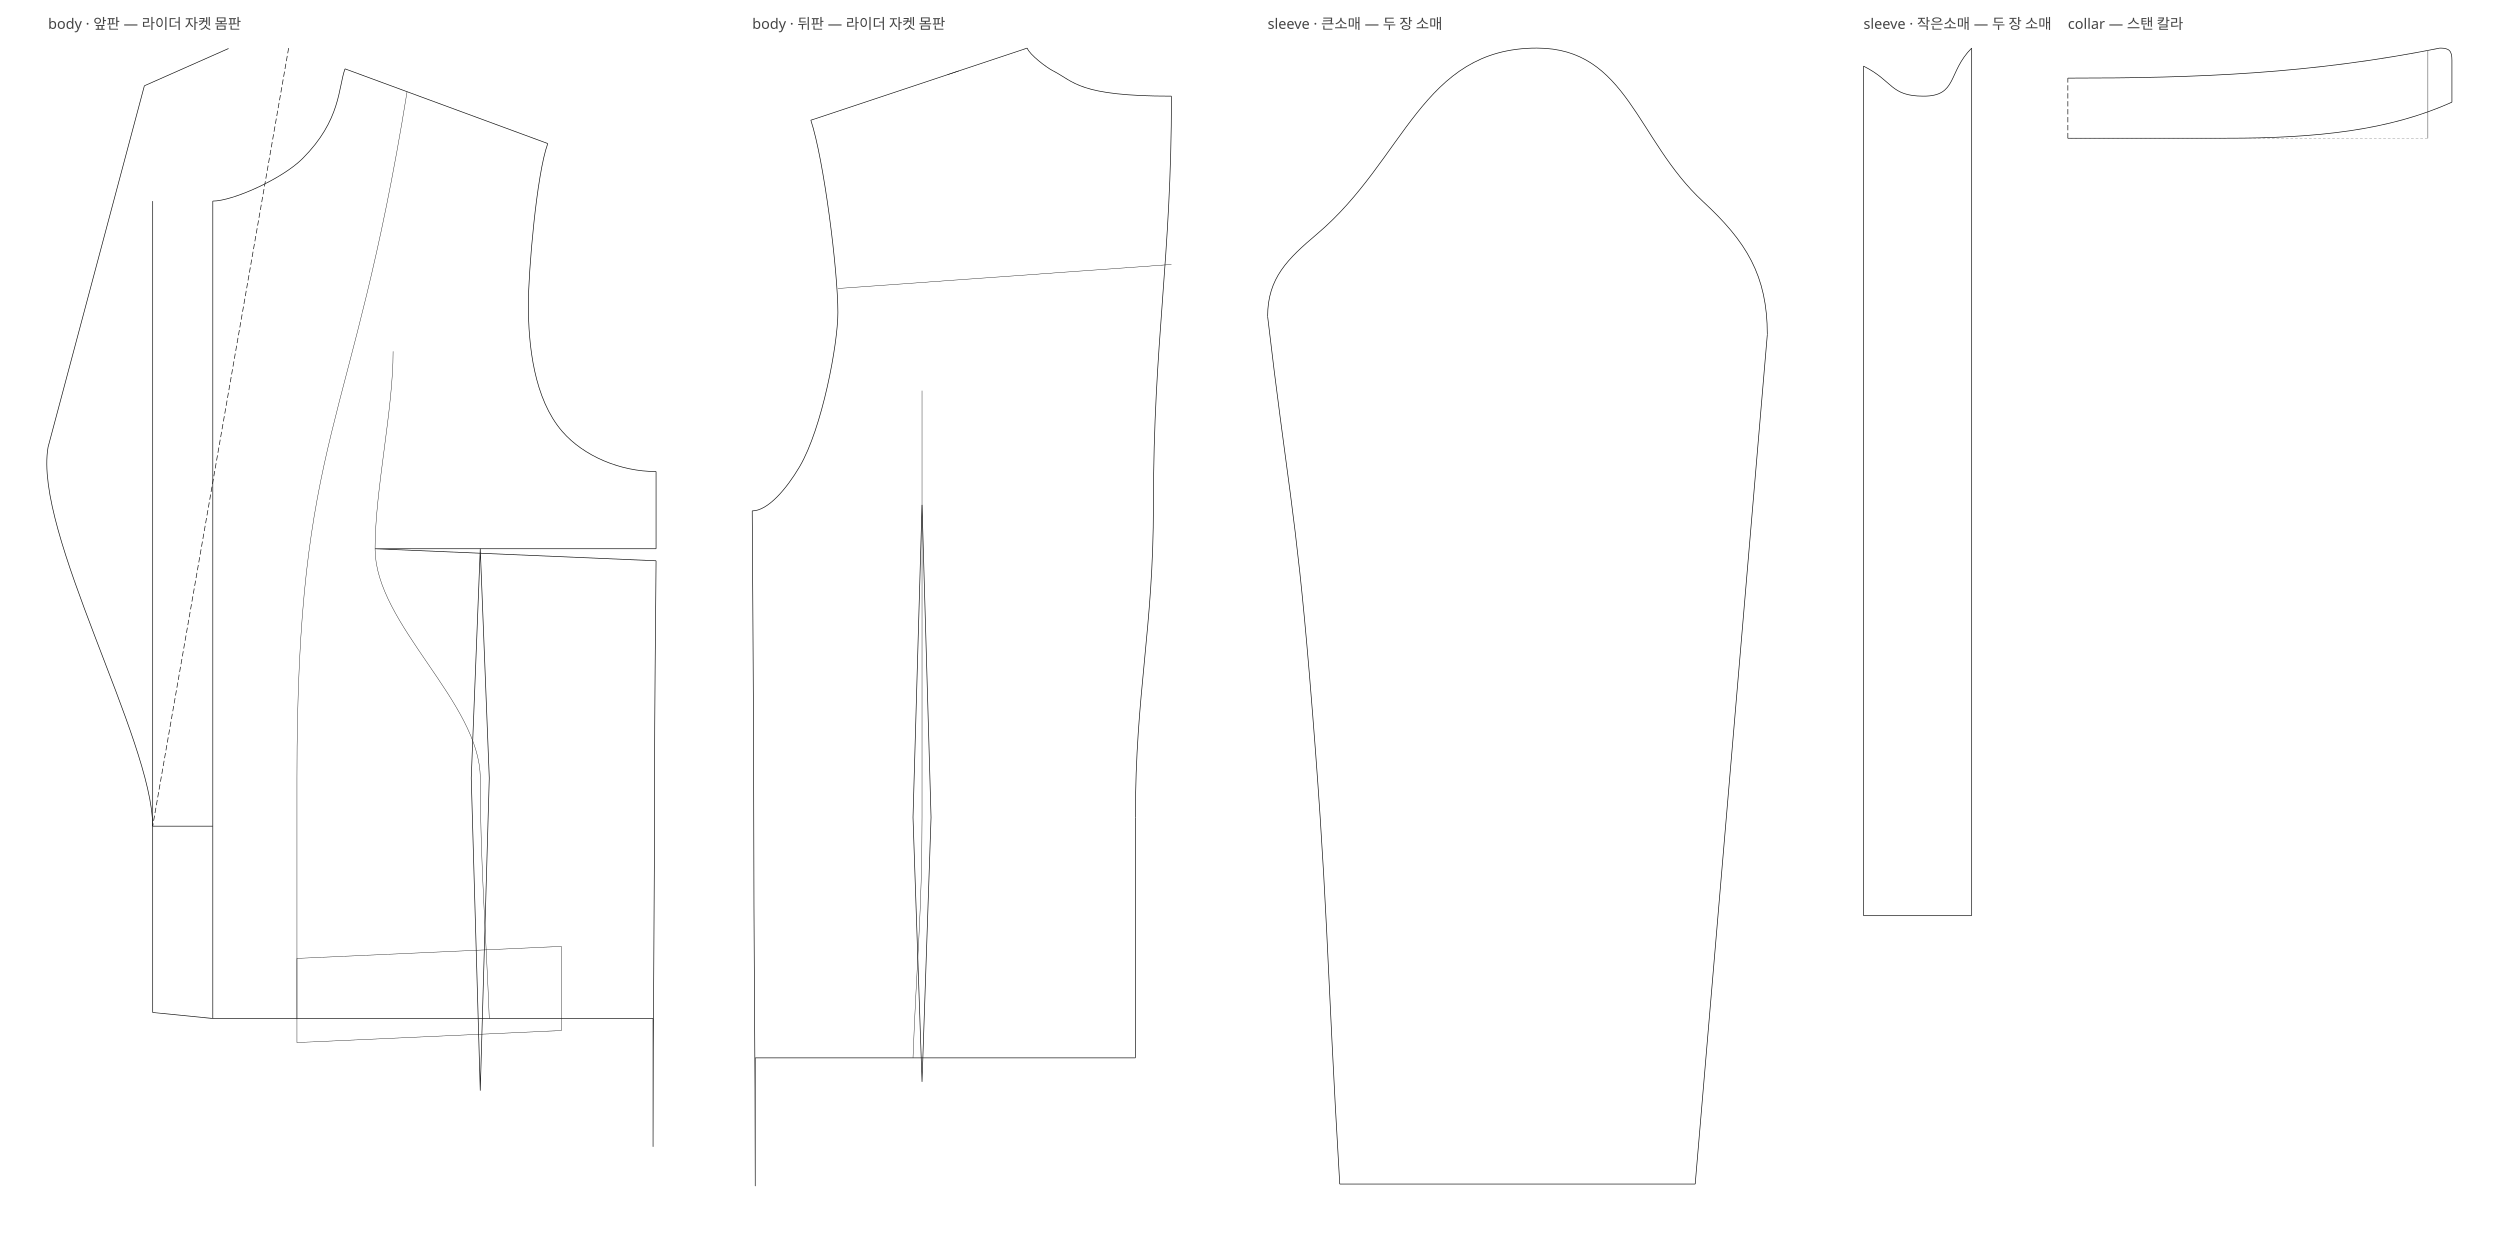
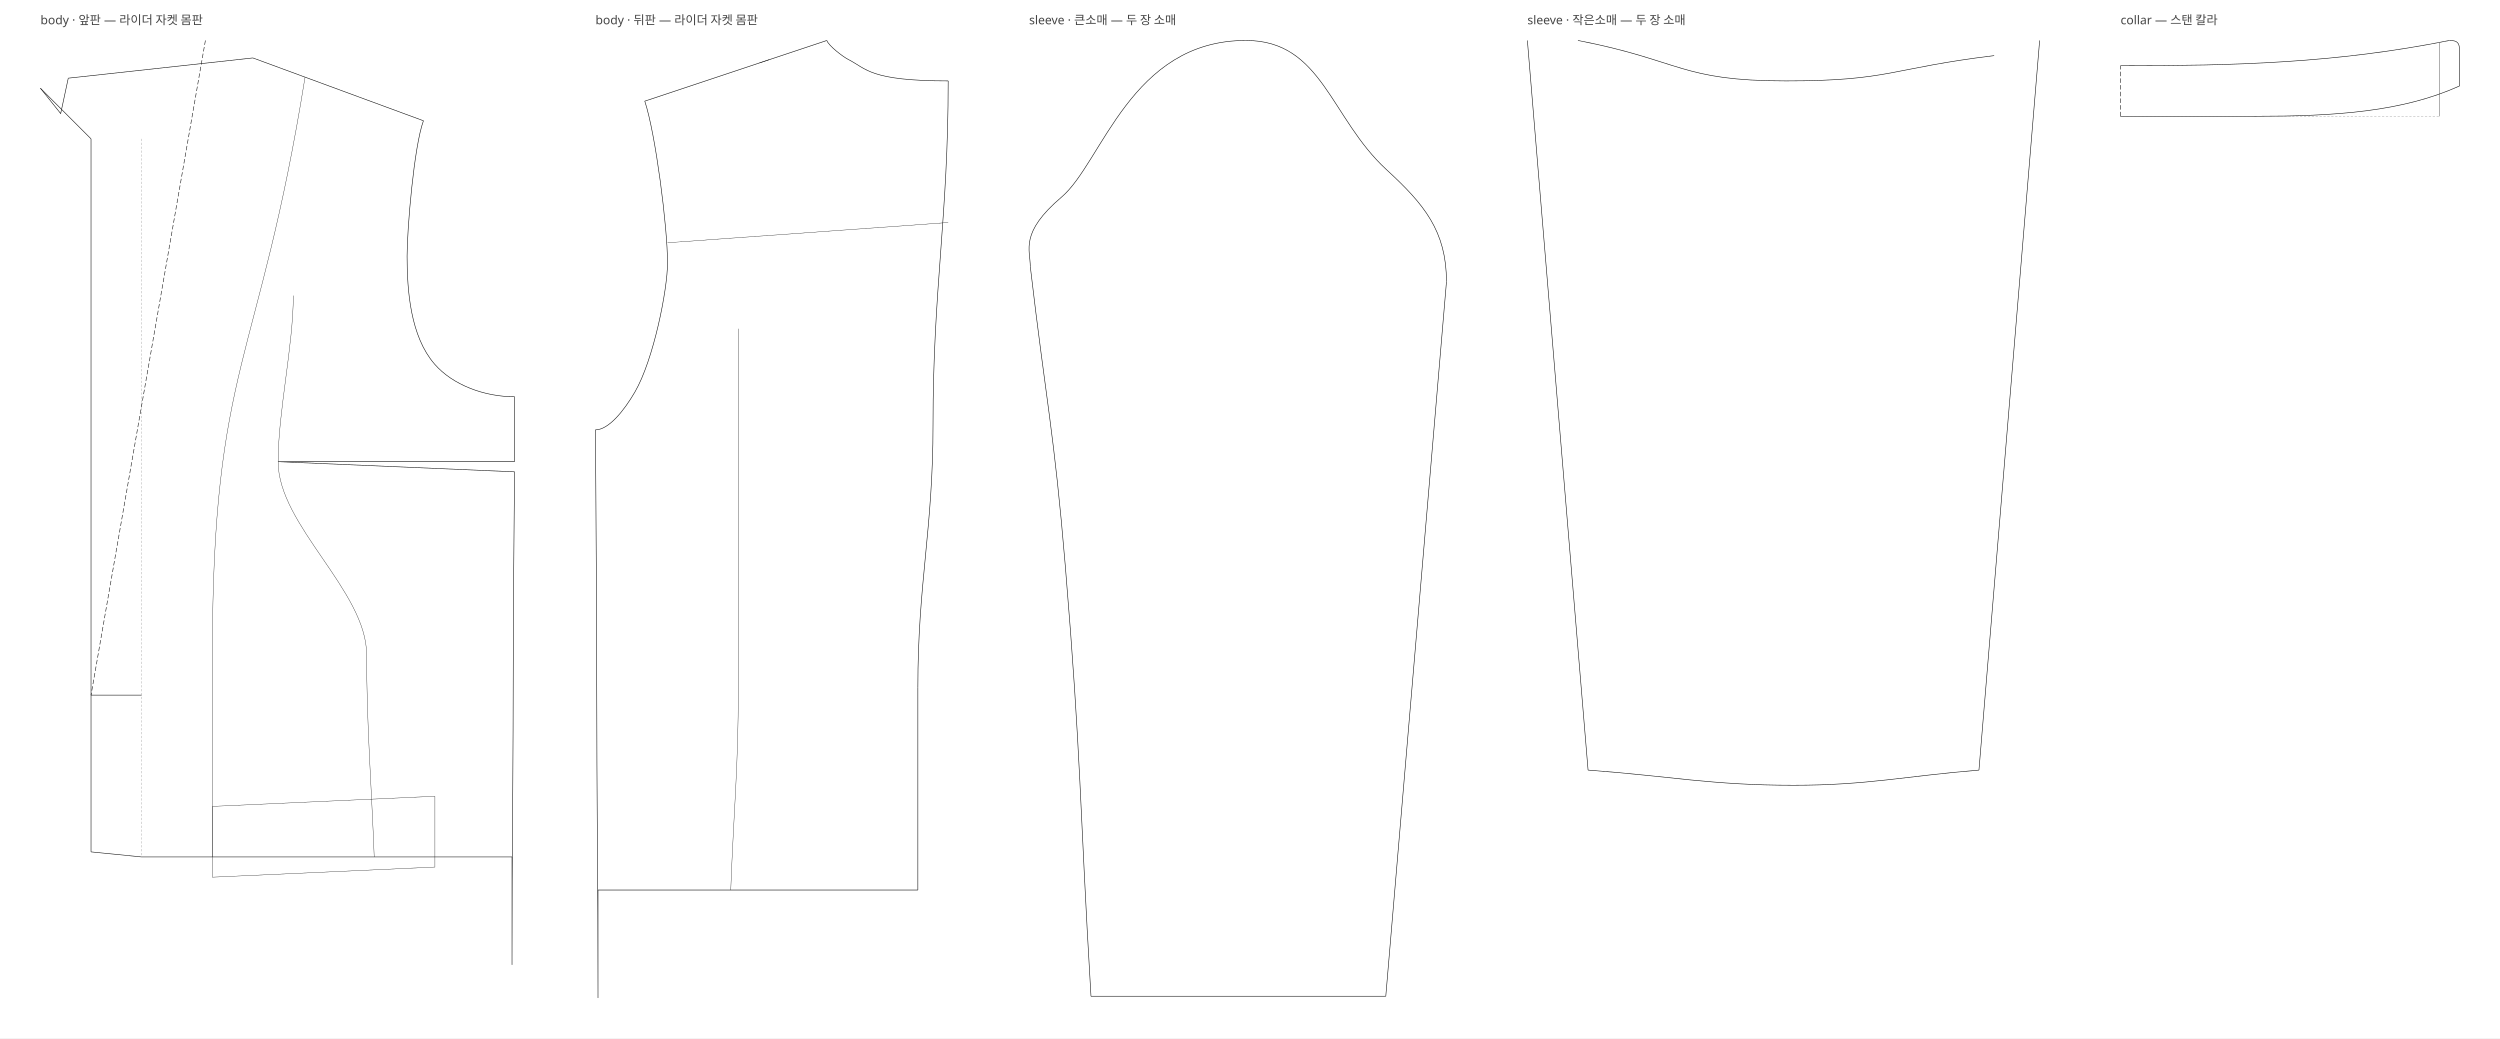
- <svg xmlns="http://www.w3.org/2000/svg" width="1320.622mm" height="651.847mm" viewBox="0 0 1320.622 651.847">
+ <svg xmlns="http://www.w3.org/2000/svg" width="1569.596mm" height="651.847mm" viewBox="0 0 1569.596 651.847">
  <rect width="100%" height="100%" fill="white" />
  <g id="body · 앞판">
    <g id="outline" fill="none" stroke="#111" stroke-width="0.35">
-       <path d="M182.26 36.376C178.634 46.219 180.207 63.378 159.81 83.776C149.055 94.53 122.9 106.226 112.41 106.226" />
-       <path d="M182.26 36.376L289.356 75.832" />
-       <path d="M289.356 75.832C283.433 91.909 279.098 143.747 279.098 160.879C279.098 182.408 282.042 210.652 297.058 227.966C308.345 240.979 327.726 249.101 346.566 249.101" />
-       <path d="M112.41 106.226L112.41 538.026" />
-       <path d="M346.566 249.101L346.566 289.88" />
-       <path d="M346.566 296.23C346.305 334.112 345.773 373.142 345.773 411.026C345.773 473.892 344.979 538.661 344.979 601.526C344.979 622.481 344.979 558.981 344.979 538.026" />
-       <path d="M112.41 538.026C205.438 538.026 251.951 538.026 344.979 538.026" />
-       <path d="M80.66 106.226L80.66 534.851" />
-       <path d="M80.66 534.851L112.41 538.026" />
-       <path d="M120.719 25.625L76.269 45.31" />
-       <path d="M76.269 45.31L25.4 236.165" />
-       <path d="M25.4 236.165C17.534 281.187 80.66 390.722 80.66 436.426" />
+       <path d="M158.75 36.374L265.849 75.822" />
+       <path d="M265.849 75.822C259.927 91.899 255.587 143.739 255.587 160.873C255.587 182.552 257.714 211.236 272.874 228.637C284.266 241.712 304.089 249.099 323.056 249.099" />
+       <path d="M323.056 249.099L323.056 289.877" />
+       <path d="M323.056 296.227C322.794 334.11 322.262 373.14 322.262 411.024C322.262 473.889 321.469 538.658 321.469 601.524C321.469 622.479 321.469 558.979 321.469 538.024" />
+       <path d="M88.9 538.024C181.928 538.024 228.441 538.024 321.469 538.024" />
+       <path d="M57.15 87.174L57.15 534.849" />
+       <path d="M57.15 534.849L88.9 538.024" />
+       <path d="M158.75 36.374L42.862 49.074" />
+       <path d="M42.862 49.074L38.1 71.299L25.4 55.424" />
+       <path d="M25.4 55.424L57.15 87.174" />
    </g>
    <g id="dart" fill="none" stroke="#111" stroke-width="0.35">
-       <path d="M346.566 289.88L198.135 289.88L346.566 296.23" />
-       <path d="M253.698 289.88L248.935 411.026L253.698 576.126L258.46 411.026L253.698 289.88" />
+       <path d="M323.056 289.877L174.625 289.877L323.056 296.227" />
+     </g>
+     <g id="construction" fill="none" stroke="#888" stroke-width="0.21" stroke-dasharray="1.4,1.05">
+       <path d="M88.9 87.174L88.9 538.024" />
    </g>
    <g id="mark" fill="none" stroke="#111" stroke-width="0.21">
-       <path d="M207.66 185.601C207.66 217.015 198.135 258.466 198.135 289.88C198.135 329.864 253.698 371.042 253.698 411.026C253.698 455.507 256.793 493.576 258.46 538.026" />
-       <path d="M156.86 506.276L296.56 499.926" />
-       <path d="M156.86 506.276L156.86 550.726L296.56 544.376L296.56 499.926" />
-       <path d="M215.032 48.45C185.946 229.738 156.86 227.42 156.86 411.026C156.86 461.826 156.86 487.226 156.86 538.026" />
+       <path d="M184.15 185.599C184.15 217.013 174.625 258.464 174.625 289.877C174.625 329.861 230.188 371.04 230.188 411.024C230.188 455.505 233.283 493.574 234.95 538.024" />
+       <path d="M133.35 506.274L273.05 499.924" />
+       <path d="M133.35 506.274L133.35 550.724L273.05 544.374L273.05 499.924" />
+       <path d="M191.523 48.445C162.436 229.734 133.35 227.416 133.35 411.024C133.35 461.824 133.35 487.224 133.35 538.024" />
    </g>
    <g id="notch" fill="none" stroke="#111" stroke-width="0.35">
-       <path d="M112.41 436.426L80.66 436.426" />
+       <path d="M88.9 436.424L57.15 436.424" />
    </g>
    <g id="fold" fill="none" stroke="#111" stroke-width="0.35" stroke-dasharray="2.8,1.4">
-       <path d="M152.468 25.4L80.66 436.426" />
+       <path d="M128.957 25.4L57.15 436.424" />
    </g>
    <text x="25.4" y="15.24" font-size="7.62" font-family="sans-serif" fill="#444">body · 앞판 — 라이더 자켓 몸판</text>
  </g>
  <g id="body · 뒤판">
    <g id="outline" fill="none" stroke="#111" stroke-width="0.35">
-       <path d="M542.623 25.4C543.761 28.814 552.882 35.706 556.093 37.33C567.544 43.12 569.42 50.8 618.823 50.8" />
-       <path d="M428.323 63.5C435.136 83.94 442.61 142.528 442.61 165.1C442.61 181.873 434.305 226.251 422.405 246.494C415.46 258.307 405.588 269.875 397.366 269.875" />
-       <path d="M618.823 50.8C618.823 137.244 609.298 180.256 609.298 266.7C609.298 332.85 599.773 365.65 599.773 431.8" />
-       <path d="M599.773 431.8L599.773 558.8" />
-       <path d="M542.623 25.4L428.323 63.5" />
-       <path d="M397.366 269.875C397.628 323.31 398.16 378.364 398.16 431.8C398.16 494.666 398.954 559.434 398.954 622.3C398.954 643.255 398.954 579.755 398.954 558.8" />
-       <path d="M599.773 558.8C519.445 558.8 479.281 558.8 398.954 558.8" />
-     </g>
-     <g id="dart" fill="none" stroke="#111" stroke-width="0.35">
-       <path d="M487.06 266.7L482.298 431.8L487.06 571.5L491.823 431.8L487.06 266.7" />
+       <path d="M519.112 25.4C520.251 28.814 529.371 35.706 532.583 37.33C544.034 43.12 545.91 50.8 595.312 50.8" />
+       <path d="M404.812 63.5C411.626 83.94 419.1 142.528 419.1 165.1C419.1 181.827 410.361 225.941 398.579 246.179C391.687 258.016 382.075 269.875 373.856 269.875" />
+       <path d="M595.312 50.8C595.312 137.244 585.787 180.256 585.787 266.7C585.787 332.85 576.263 365.65 576.263 431.8" />
+       <path d="M576.263 431.8L576.263 558.8" />
+       <path d="M519.112 25.4L404.812 63.5" />
+       <path d="M373.856 269.875C374.118 323.31 374.65 378.364 374.65 431.8C374.65 494.666 375.444 559.434 375.444 622.3C375.444 643.255 375.444 579.755 375.444 558.8" />
+       <path d="M576.263 558.8C495.935 558.8 455.771 558.8 375.444 558.8" />
    </g>
    <g id="mark" fill="none" stroke="#111" stroke-width="0.21">
-       <path d="M506.478 37.448L500.454 39.456" />
-       <path d="M487.06 206.375C487.06 230.505 487.06 242.57 487.06 266.7C487.06 332.74 487.06 365.76 487.06 431.8C487.06 482.636 484.203 508 482.298 558.8" />
-       <path d="M618.823 139.7L442.61 152.4" />
+       <path d="M482.968 37.448L476.944 39.456" />
+       <path d="M463.55 206.375C463.55 230.505 463.55 242.57 463.55 266.7C463.55 332.74 463.55 365.76 463.55 431.8C463.55 482.636 460.692 508 458.787 558.8" />
+       <path d="M595.312 139.7L419.1 152.4" />
    </g>
-     <text x="397.366" y="15.24" font-size="7.62" font-family="sans-serif" fill="#444">body · 뒤판 — 라이더 자켓 몸판</text>
+     <text x="373.856" y="15.24" font-size="7.62" font-family="sans-serif" fill="#444">body · 뒤판 — 라이더 자켓 몸판</text>
  </g>
  <g id="sleeve · 큰소매">
    <g id="outline" fill="none" stroke="#111" stroke-width="0.35">
-       <path d="M669.623 167.168C669.623 146.82 680.259 136.688 695.795 123.547C742.211 84.288 751.042 25.4 811.834 25.4" />
-       <path d="M811.834 25.4C859.595 25.4 864.464 74.006 899.55 106.41C922.497 127.603 933.587 145.457 933.587 176.693" />
-       <path d="M933.587 176.693C926.753 257.201 925.234 275.092 918.399 355.6C908.089 477.044 905.798 504.031 895.487 625.475" />
-       <path d="M669.623 167.168C679.529 251.963 684.565 270.522 691.637 355.6C701.716 476.841 700.484 504.031 707.723 625.475" />
-       <path d="M707.723 625.475L895.487 625.475" />
+       <path d="M646.86 167.379C646.86 156.792 640.092 146.152 666.525 123.693C691.975 102.069 709.798 25.4 782.208 25.4" />
+       <path d="M782.208 25.4C830.172 25.4 835.185 74.079 870.503 106.531C894.011 128.131 908.15 144.98 908.15 176.904" />
+       <path d="M908.15 176.904C904.674 217.826 896.478 314.321 892.972 355.6C886.645 430.085 882.84 474.885 870.05 625.475" />
+       <path d="M646.86 167.379C656.762 252.079 661.796 270.617 668.864 355.6C678.948 476.841 677.717 504.031 684.96 625.475" />
+       <path d="M684.96 625.475L870.05 625.475" />
    </g>
-     <text x="669.623" y="15.24" font-size="7.62" font-family="sans-serif" fill="#444">sleeve · 큰소매 — 두 장 소매</text>
+     <text x="646.112" y="15.24" font-size="7.62" font-family="sans-serif" fill="#444">sleeve · 큰소매 — 두 장 소매</text>
  </g>
  <g id="sleeve · 작은소매">
    <g id="outline" fill="none" stroke="#111" stroke-width="0.35">
-       <path d="M984.387 34.925C1000.262 42.862 998.389 50.8 1016.137 50.8C1034.098 50.8 1028.837 38.1 1041.537 25.4" />
-       <path d="M984.387 34.925L984.387 483.707" />
-       <path d="M1041.537 25.4L1041.537 483.707" />
-       <path d="M984.387 483.707L1041.537 483.707" />
+       <path d="M958.95 25.4L997.05 483.496" />
+       <path d="M1280.565 25.4L1242.465 483.496" />
+       <path d="M997.05 483.496C1048.649 487.306 1074.308 493.021 1126.048 493.021C1172.77 493.021 1195.898 487.306 1242.465 483.496" />
+       <path d="M1251.99 34.925C1186.667 42.862 1187.148 50.8 1121.345 50.8C1054.799 50.8 1056.022 38.1 990.7 25.4" />
    </g>
-     <text x="984.387" y="15.24" font-size="7.62" font-family="sans-serif" fill="#444">sleeve · 작은소매 — 두 장 소매</text>
+     <text x="958.95" y="15.24" font-size="7.62" font-family="sans-serif" fill="#444">sleeve · 작은소매 — 두 장 소매</text>
  </g>
  <g id="collar">
    <g id="outline" fill="none" stroke="#111" stroke-width="0.35">
-       <path d="M1092.337 73.025C1119.909 73.025 1148.316 73.025 1175.888 73.025C1224.226 73.025 1262.161 68.852 1295.222 53.975" />
-       <path d="M1295.222 53.975C1295.222 46.641 1295.222 39.084 1295.222 31.75C1295.222 26.811 1293.811 25.4 1288.872 25.4" />
-       <path d="M1288.872 25.4C1221.201 38.934 1161.348 41.275 1092.337 41.275" />
+       <path d="M1331.365 73.025C1358.936 73.025 1387.343 73.025 1414.915 73.025C1467.186 73.025 1508.446 70.063 1544.196 53.975" />
+       <path d="M1544.196 53.975C1544.196 46.641 1544.196 39.084 1544.196 31.75C1544.196 26.811 1542.785 25.4 1537.846 25.4" />
+       <path d="M1537.846 25.4C1466.772 39.615 1403.846 41.275 1331.365 41.275" />
    </g>
    <g id="construction" fill="none" stroke="#888" stroke-width="0.21" stroke-dasharray="1.4,1.05">
-       <path d="M1092.337 73.025L1282.522 73.025" />
+       <path d="M1331.365 73.025L1531.496 73.025" />
    </g>
    <g id="mark" fill="none" stroke="#111" stroke-width="0.21">
-       <path d="M1282.522 73.025L1282.522 26.987" />
+       <path d="M1531.496 73.025L1531.496 26.987" />
    </g>
    <g id="fold" fill="none" stroke="#111" stroke-width="0.35" stroke-dasharray="2.8,1.4">
-       <path d="M1092.337 73.025L1092.337 41.275" />
+       <path d="M1331.365 73.025L1331.365 41.275" />
    </g>
-     <text x="1092.337" y="15.24" font-size="7.62" font-family="sans-serif" fill="#444">collar — 스탠 칼라</text>
+     <text x="1331.365" y="15.24" font-size="7.62" font-family="sans-serif" fill="#444">collar — 스탠 칼라</text>
  </g>
</svg>
